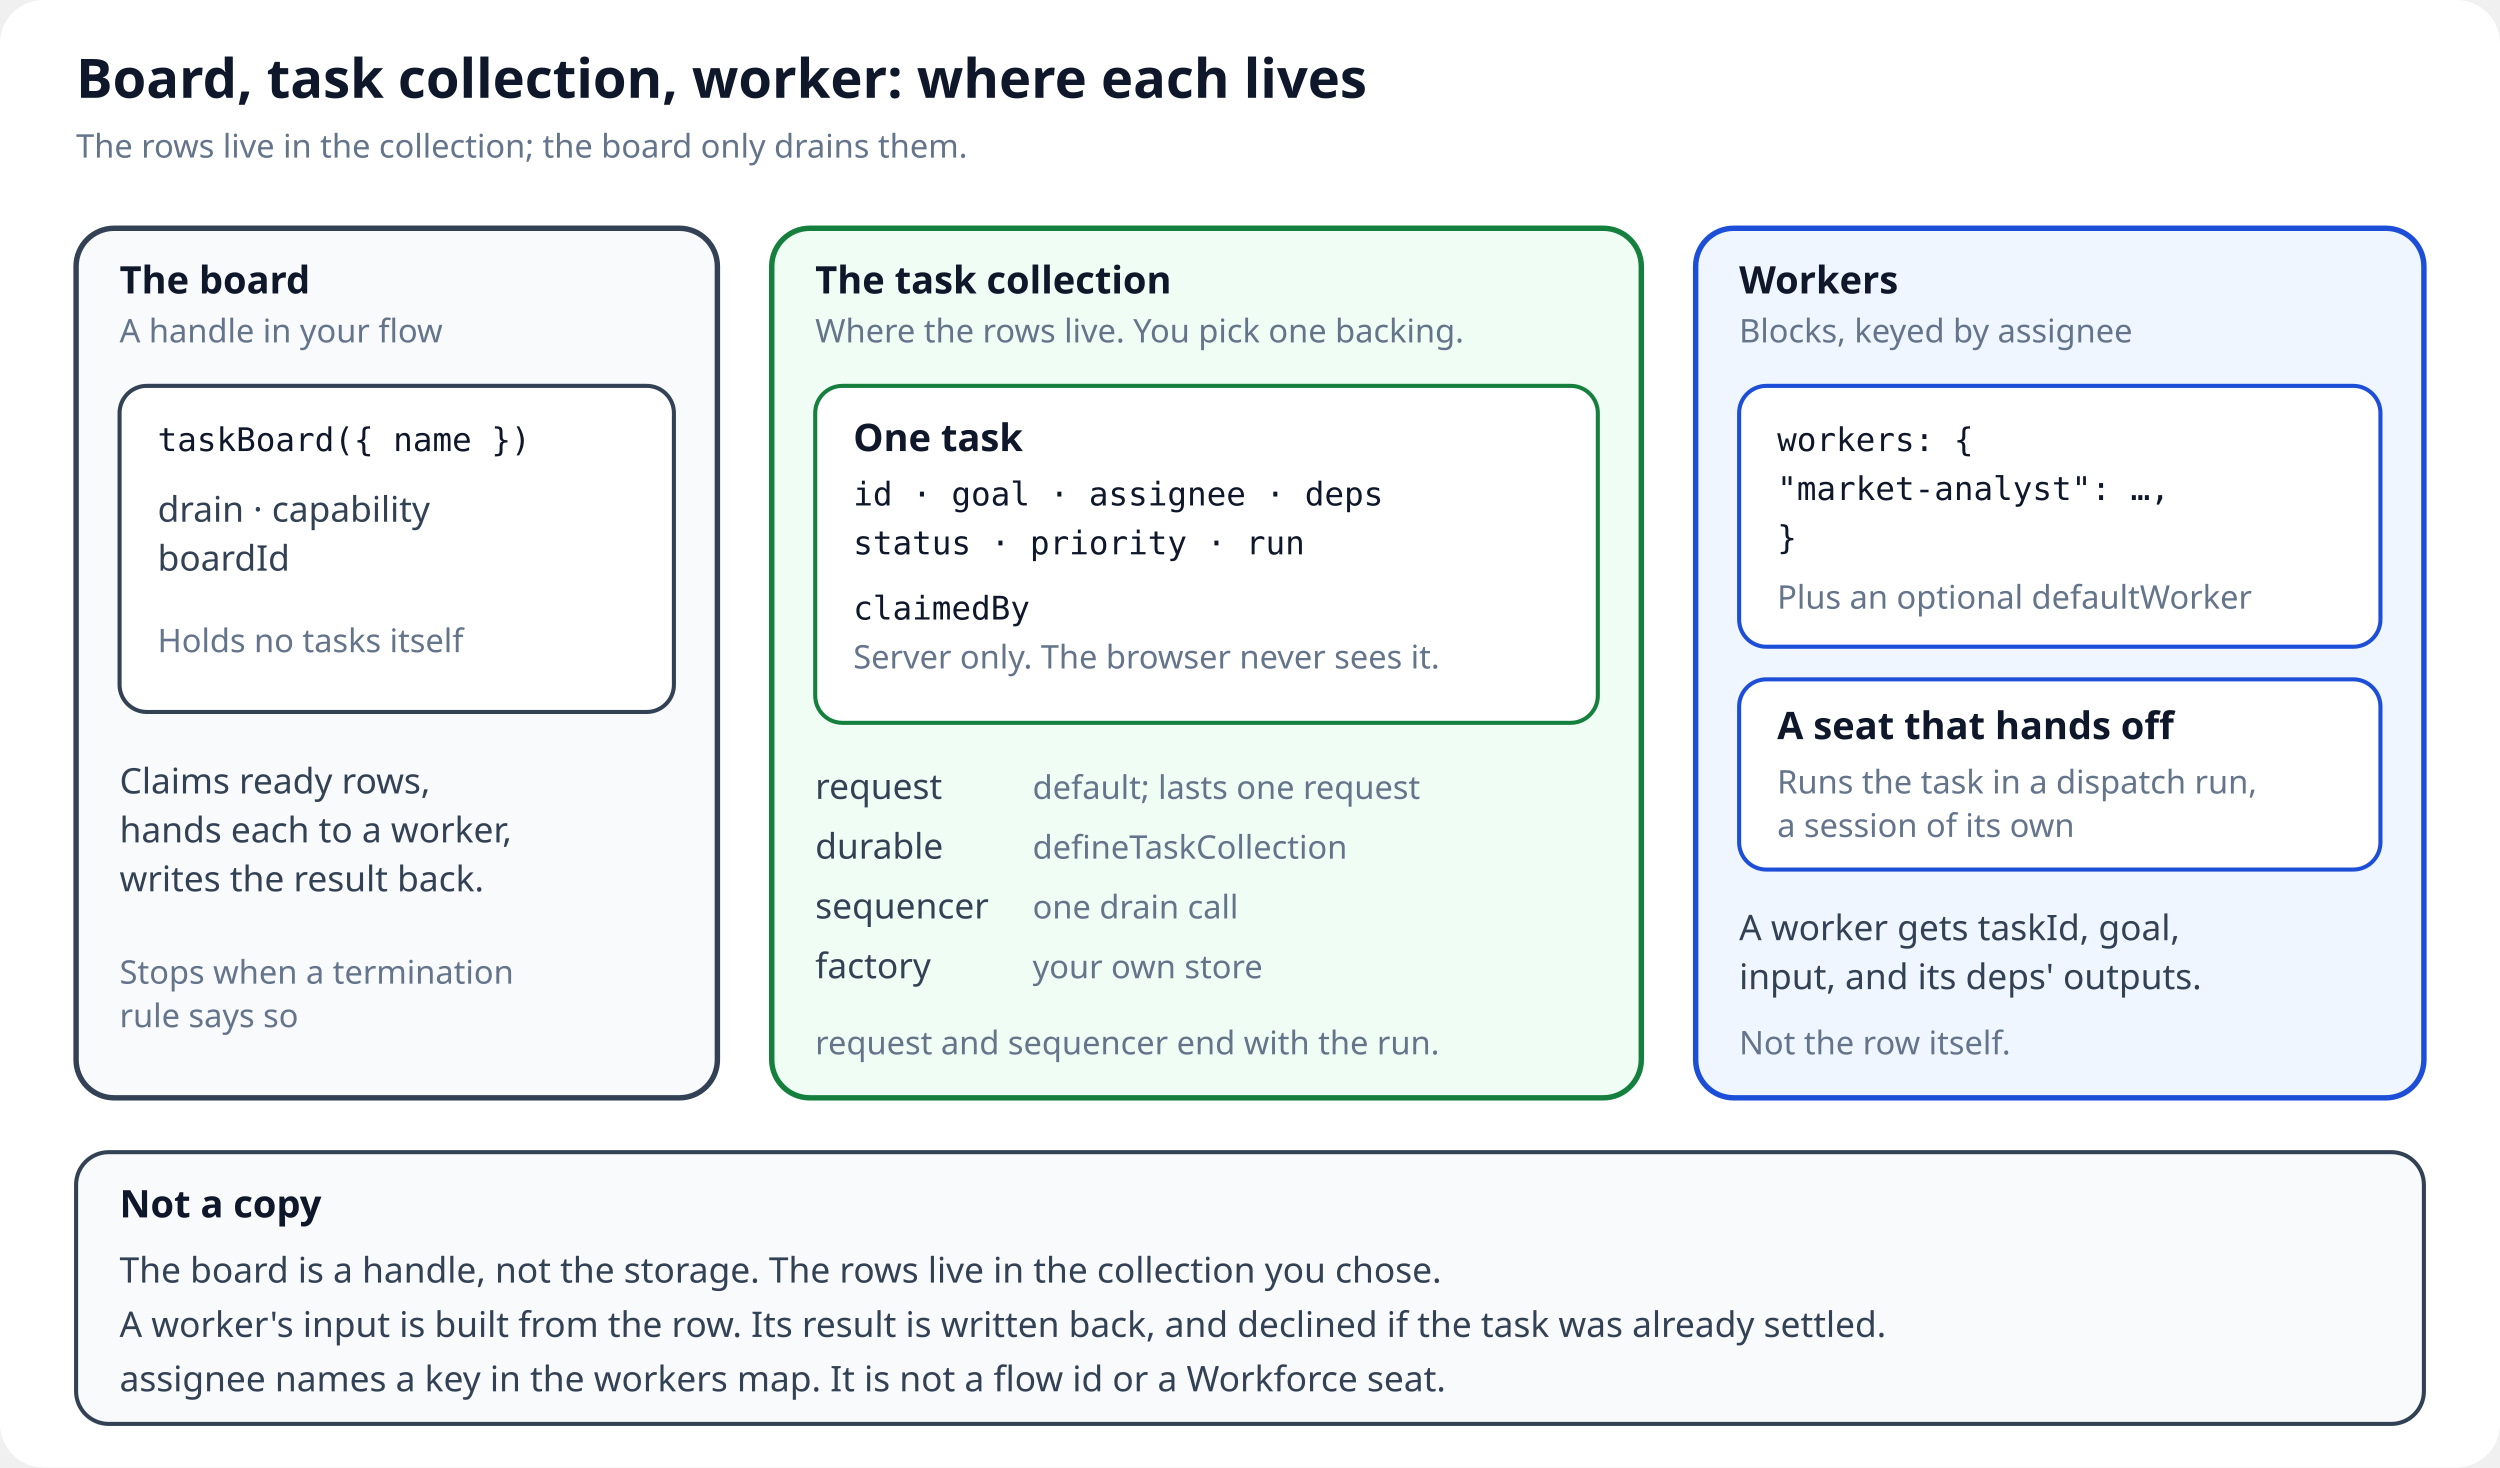
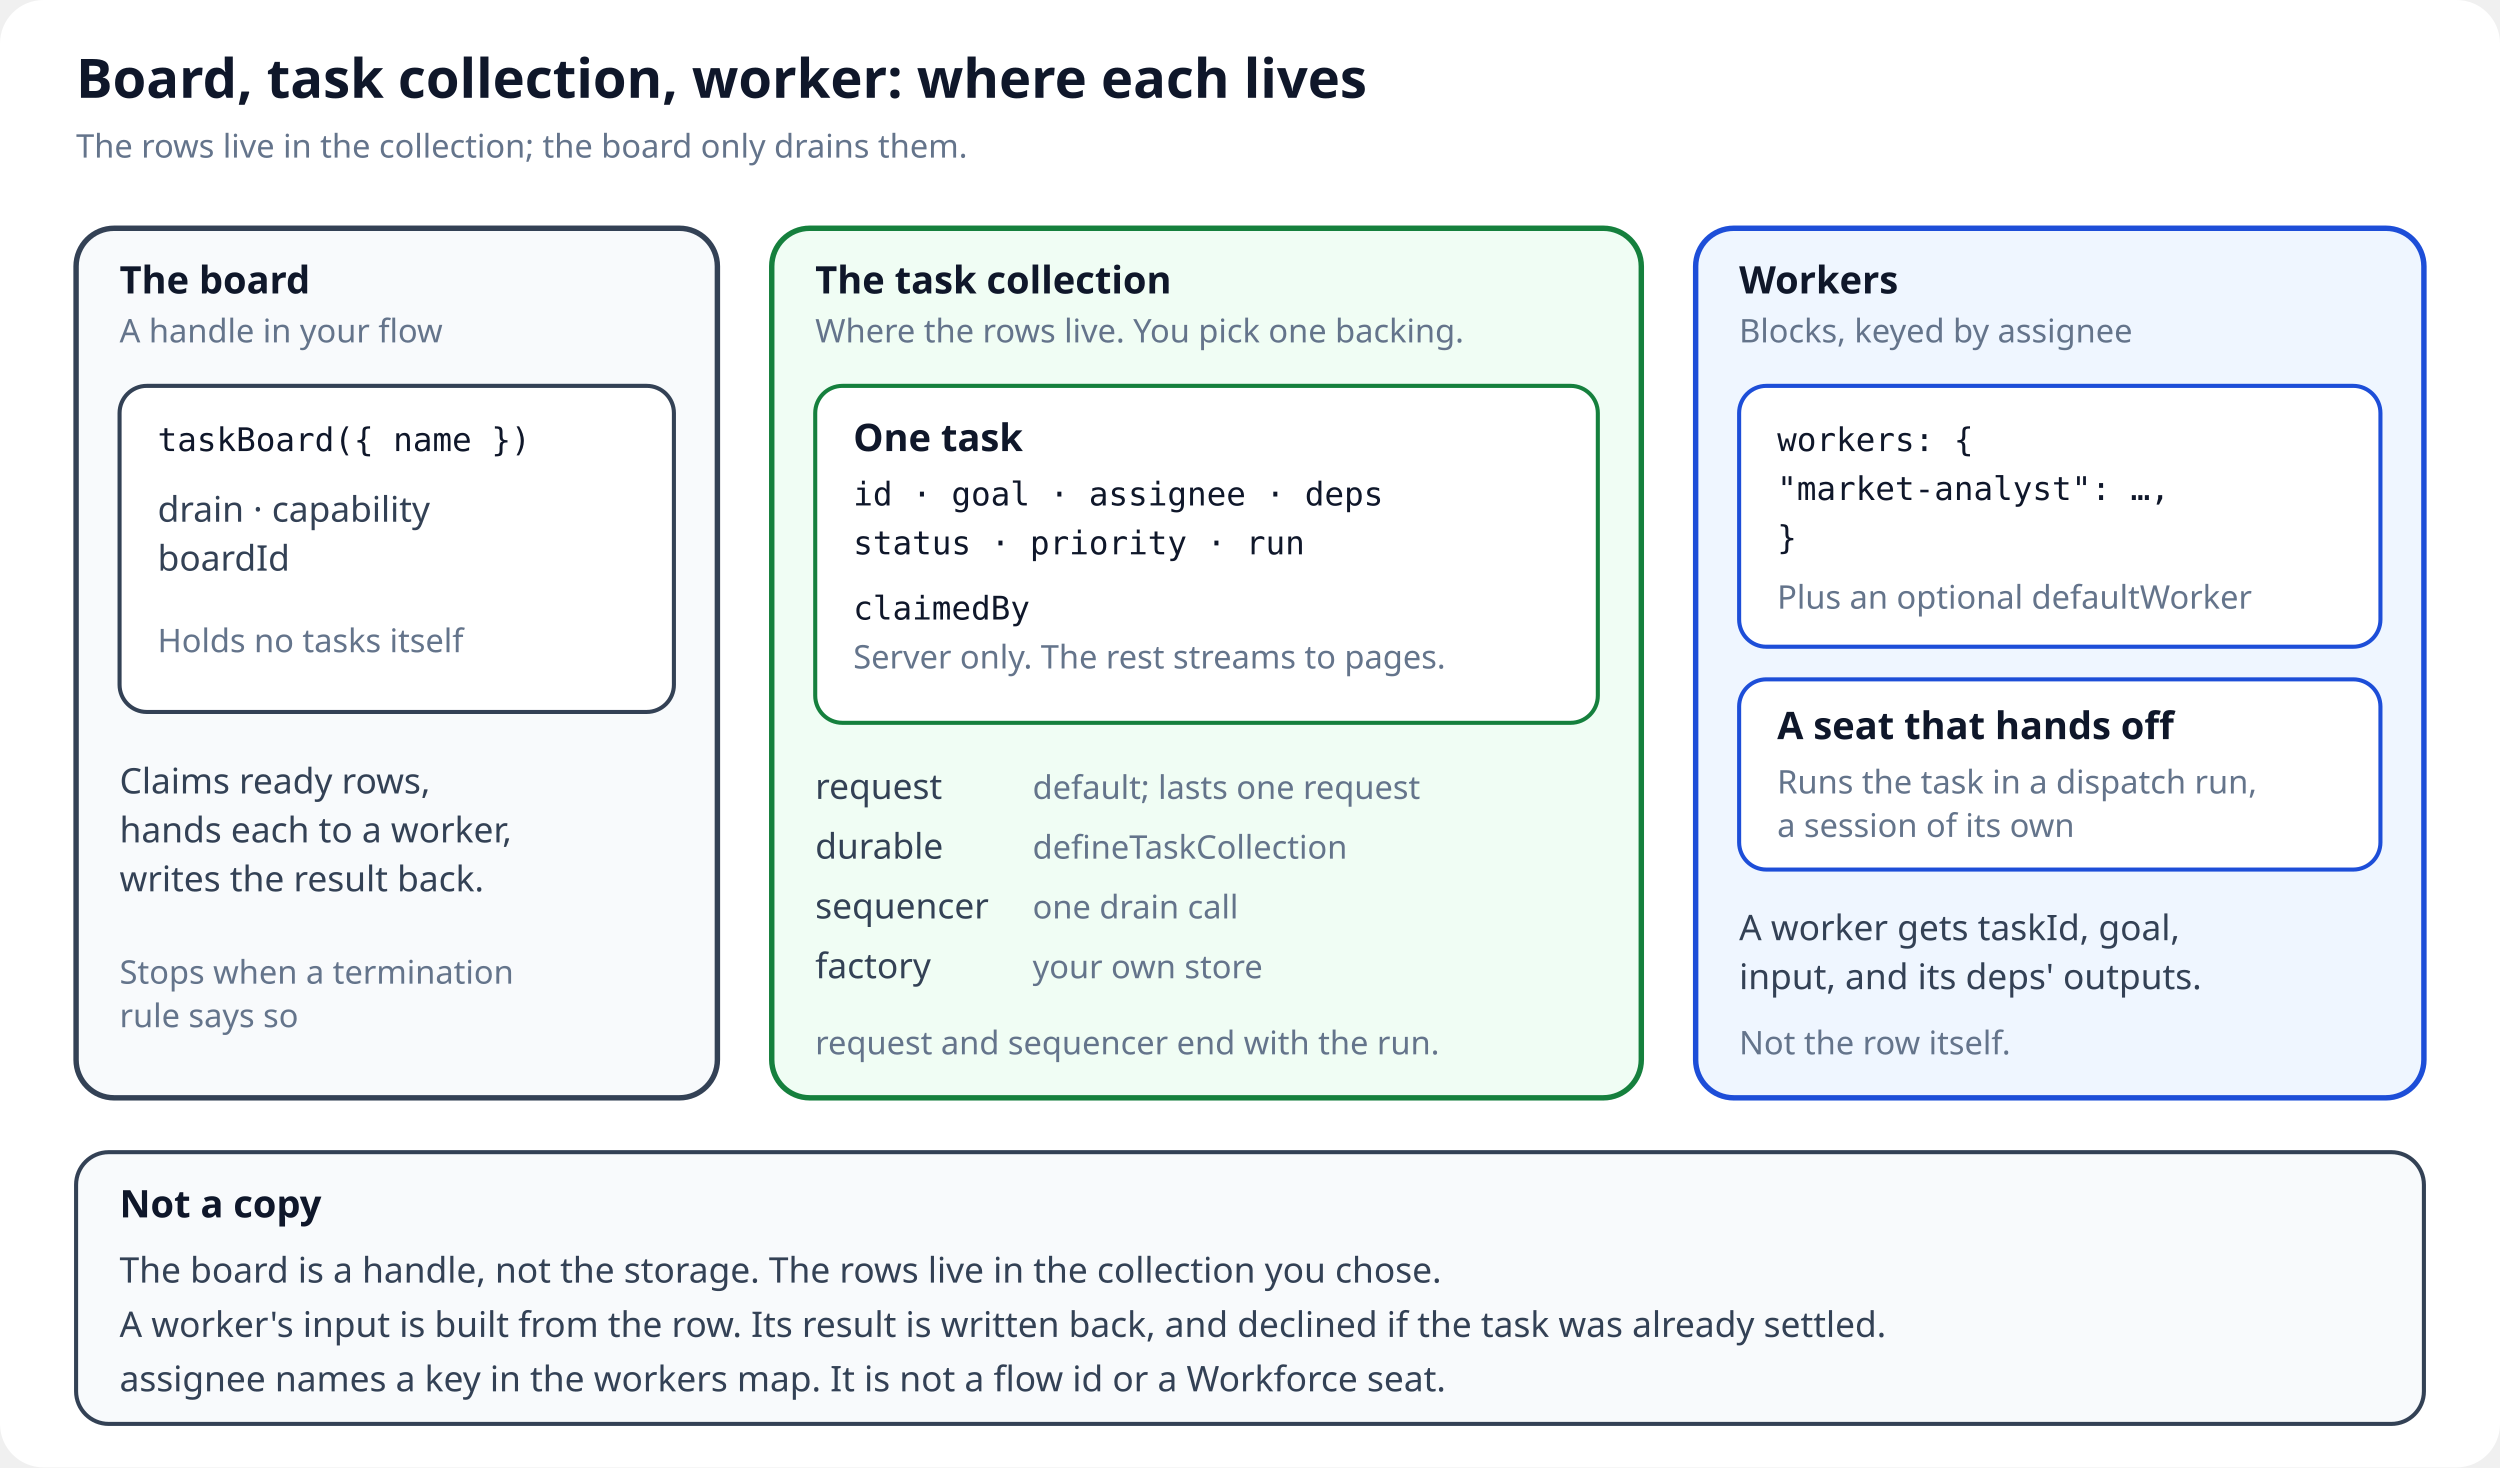
<svg xmlns="http://www.w3.org/2000/svg" viewBox="0 0 920 540" role="img" aria-labelledby="title desc">
  <defs>
    <style>
      .bg { fill: #ffffff; }
      .wall-sess { fill: #eff6ff; stroke: #1d4ed8; stroke-width: 2; }
      .wall-org { fill: #f0fdf4; stroke: #15803d; stroke-width: 2; }
      .wall-file { fill: #f8fafc; stroke: #334155; stroke-width: 2; }
      .card { fill: #ffffff; stroke: #334155; stroke-width: 1.5; }
      .card-sess { fill: #ffffff; stroke: #1d4ed8; stroke-width: 1.5; }
      .card-line { fill: #ffffff; stroke: #15803d; stroke-width: 1.5; }
      .box { fill: #f8fafc; stroke: #334155; stroke-width: 1.5; }
      .title { font: 700 20px ui-sans-serif, system-ui, sans-serif; fill: #0f172a; }
      .h { font: 700 14px ui-sans-serif, system-ui, sans-serif; fill: #0f172a; }
      .p { font: 13px ui-sans-serif, system-ui, sans-serif; fill: #334155; }
      .muted { font: 12px ui-sans-serif, system-ui, sans-serif; fill: #64748b; }
      .code { font: 12px ui-monospace, SFMono-Regular, Menlo, monospace; fill: #0f172a; }
    </style>
  </defs>
  <rect x="0" y="0" width="920" height="540" rx="16" class="bg" />
  <text x="28" y="36" class="title">Board, task collection, worker: where each lives</text>
  <text x="28" y="58" class="muted">The rows live in the collection; the board only drains them.</text>
  <rect x="28" y="84" width="236" height="320" rx="14" class="wall-file" />
  <text x="44" y="108" class="h">The board</text>
  <text x="44" y="126" class="muted">A handle in your flow</text>
  <rect x="44" y="142" width="204" height="120" rx="10" class="card" />
  <text x="58" y="166" class="code">taskBoard({ name })</text>
  <text x="58" y="192" class="p">drain · capability</text>
  <text x="58" y="210" class="p">boardId</text>
  <text x="58" y="240" class="muted">Holds no tasks itself</text>
  <text x="44" y="292" class="p">Claims ready rows,</text>
  <text x="44" y="310" class="p">hands each to a worker,</text>
  <text x="44" y="328" class="p">writes the result back.</text>
  <text x="44" y="362" class="muted">Stops when a termination</text>
  <text x="44" y="378" class="muted">rule says so</text>
  <rect x="284" y="84" width="320" height="320" rx="14" class="wall-org" />
  <text x="300" y="108" class="h">The task collection</text>
  <text x="300" y="126" class="muted">Where the rows live. You pick one backing.</text>
  <rect x="300" y="142" width="288" height="124" rx="10" class="card-line" />
  <text x="314" y="166" class="h">One task</text>
  <text x="314" y="186" class="code">id · goal · assignee · deps</text>
  <text x="314" y="204" class="code">status · priority · run</text>
  <text x="314" y="228" class="code">claimedBy</text>
-   <text x="314" y="246" class="muted">Server only. The browser never sees it.</text>
+   <text x="314" y="246" class="muted">Server only. The rest streams to pages.</text>
  <text x="300" y="294" class="p">request</text>
  <text x="380" y="294" class="muted">default; lasts one request</text>
  <text x="300" y="316" class="p">durable</text>
  <text x="380" y="316" class="muted">defineTaskCollection</text>
  <text x="300" y="338" class="p">sequencer</text>
  <text x="380" y="338" class="muted">one drain call</text>
  <text x="300" y="360" class="p">factory</text>
  <text x="380" y="360" class="muted">your own store</text>
  <text x="300" y="388" class="muted">request and sequencer end with the run.</text>
  <rect x="624" y="84" width="268" height="320" rx="14" class="wall-sess" />
  <text x="640" y="108" class="h">Workers</text>
  <text x="640" y="126" class="muted">Blocks, keyed by assignee</text>
  <rect x="640" y="142" width="236" height="96" rx="10" class="card-sess" />
  <text x="654" y="166" class="code">workers: {</text>
  <text x="654" y="184" class="code">  "market-analyst": …,</text>
  <text x="654" y="202" class="code">}</text>
  <text x="654" y="224" class="muted">Plus an optional defaultWorker</text>
  <rect x="640" y="250" width="236" height="70" rx="10" class="card-sess" />
  <text x="654" y="272" class="h">A seat that hands off</text>
  <text x="654" y="292" class="muted">Runs the task in a dispatch run,</text>
  <text x="654" y="308" class="muted">a session of its own</text>
  <text x="640" y="346" class="p">A worker gets taskId, goal,</text>
  <text x="640" y="364" class="p">input, and its deps' outputs.</text>
  <text x="640" y="388" class="muted">Not the row itself.</text>
  <rect x="28" y="424" width="864" height="100" rx="12" class="box" />
  <text x="44" y="448" class="h">Not a copy</text>
  <text x="44" y="472" class="p">The board is a handle, not the storage. The rows live in the collection you chose.</text>
  <text x="44" y="492" class="p">A worker's input is built from the row. Its result is written back, and declined if the task was already settled.</text>
  <text x="44" y="512" class="p">assignee names a key in the workers map. It is not a flow id or a Workforce seat.</text>
</svg>
